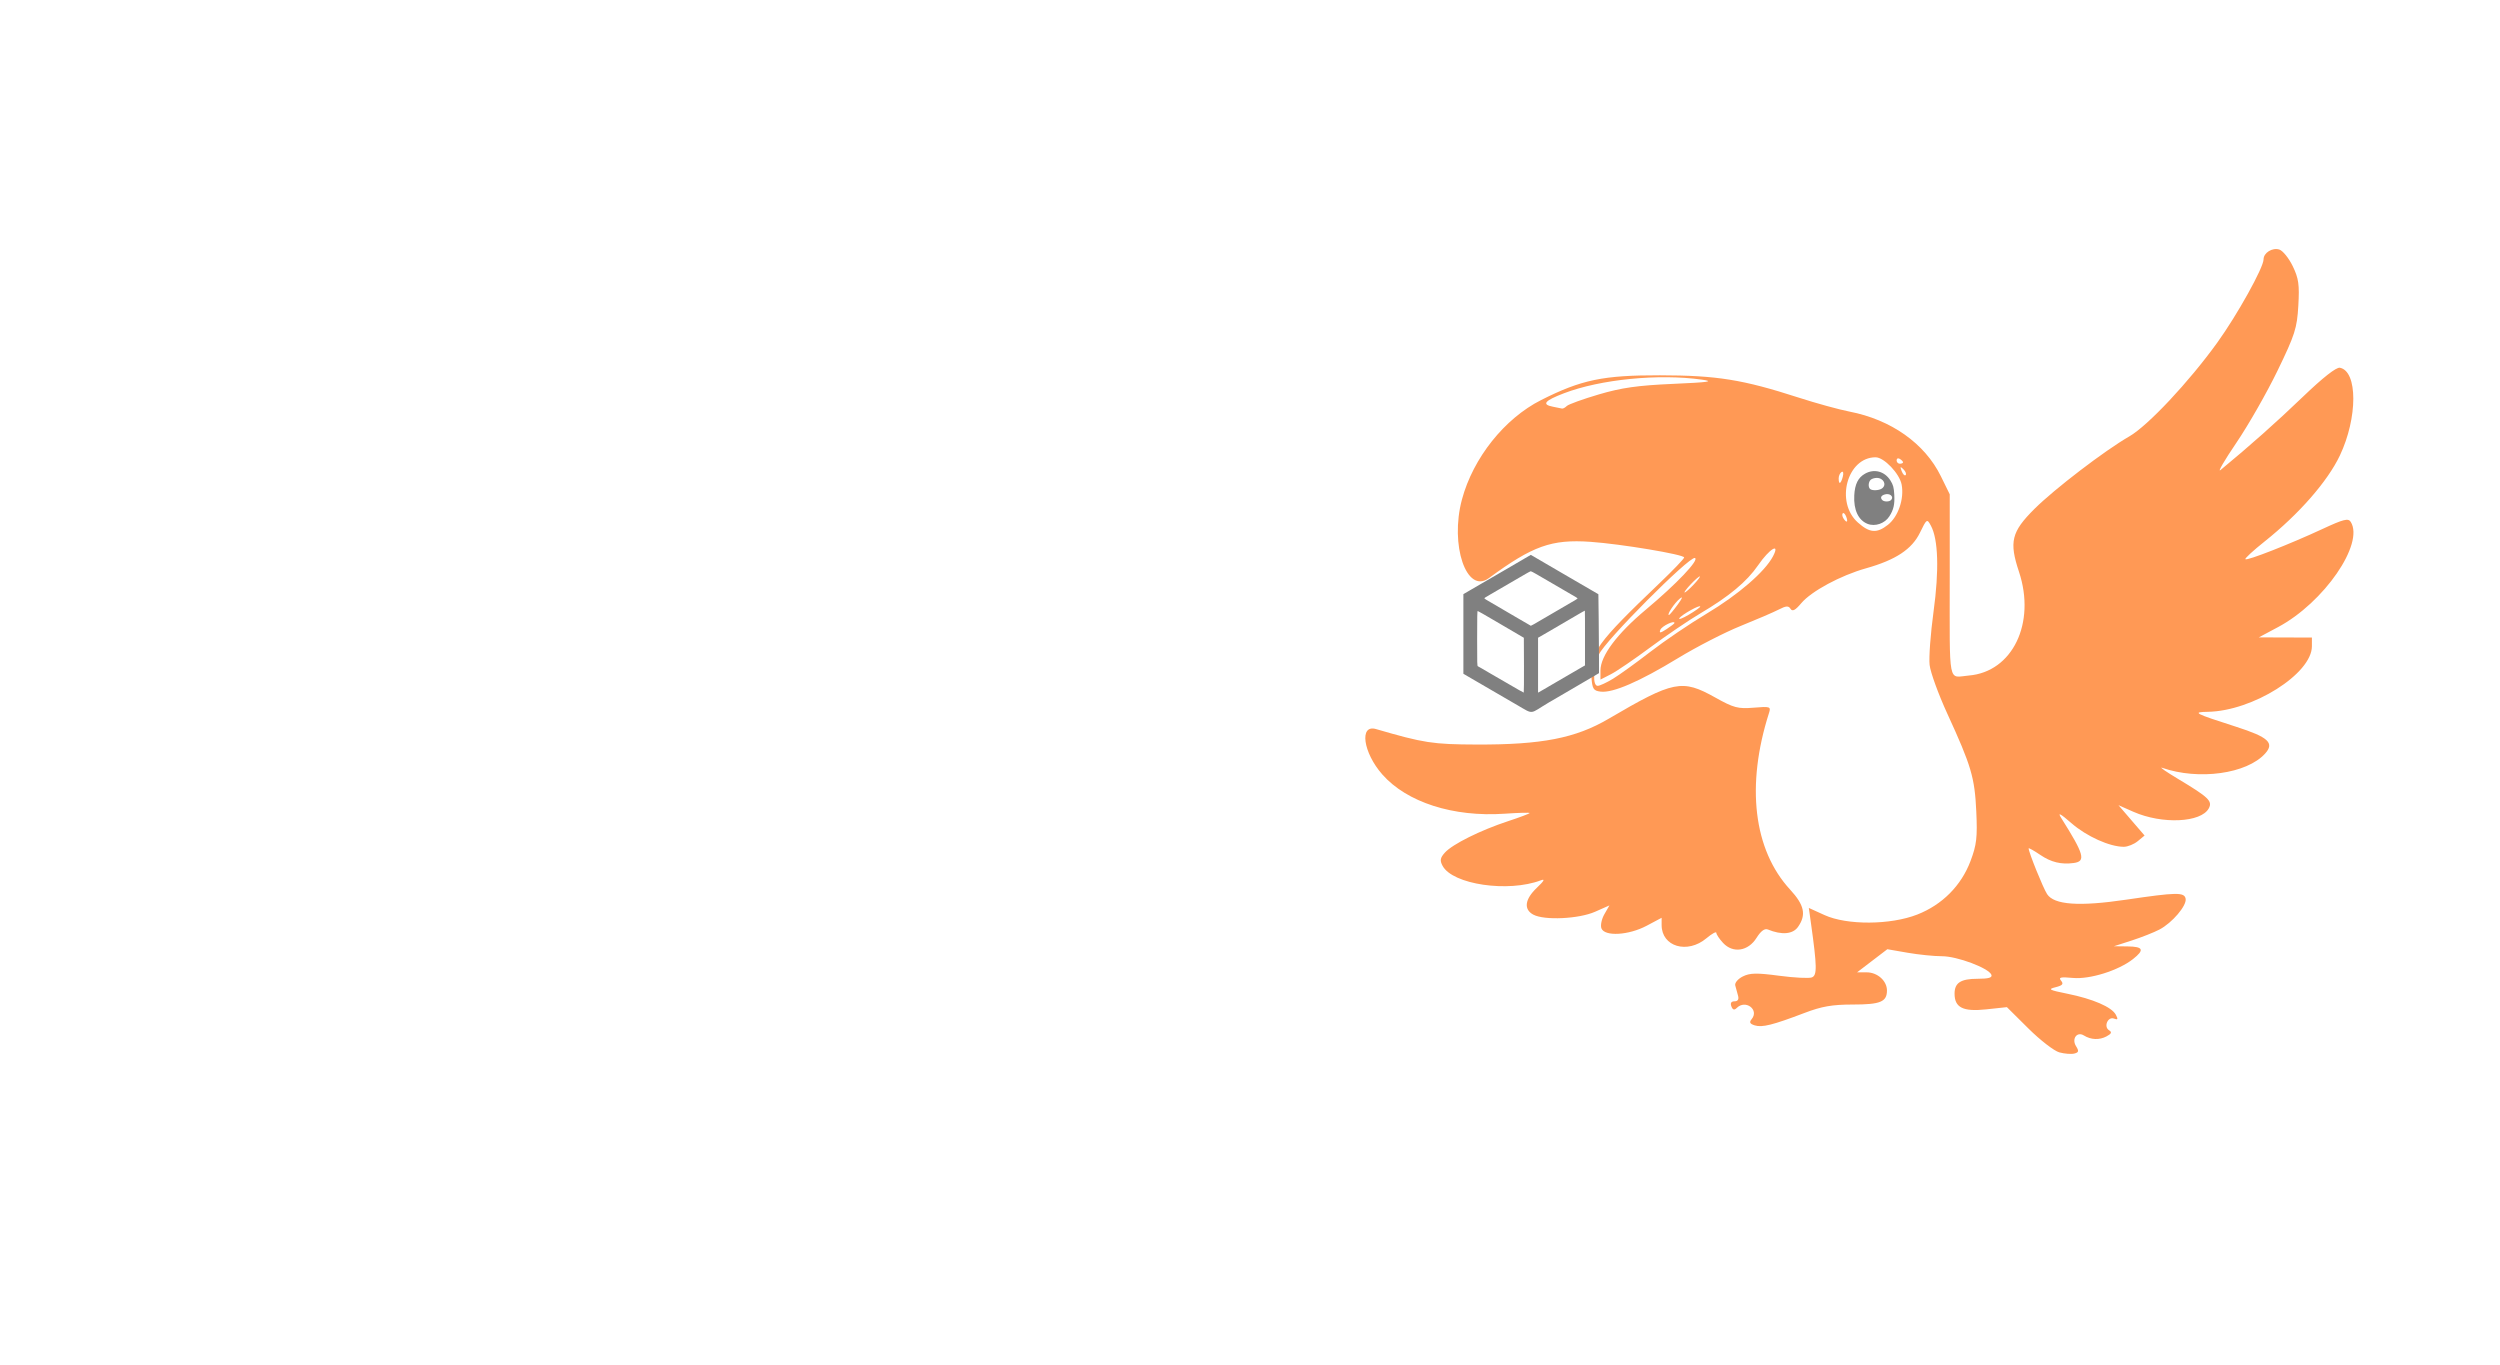
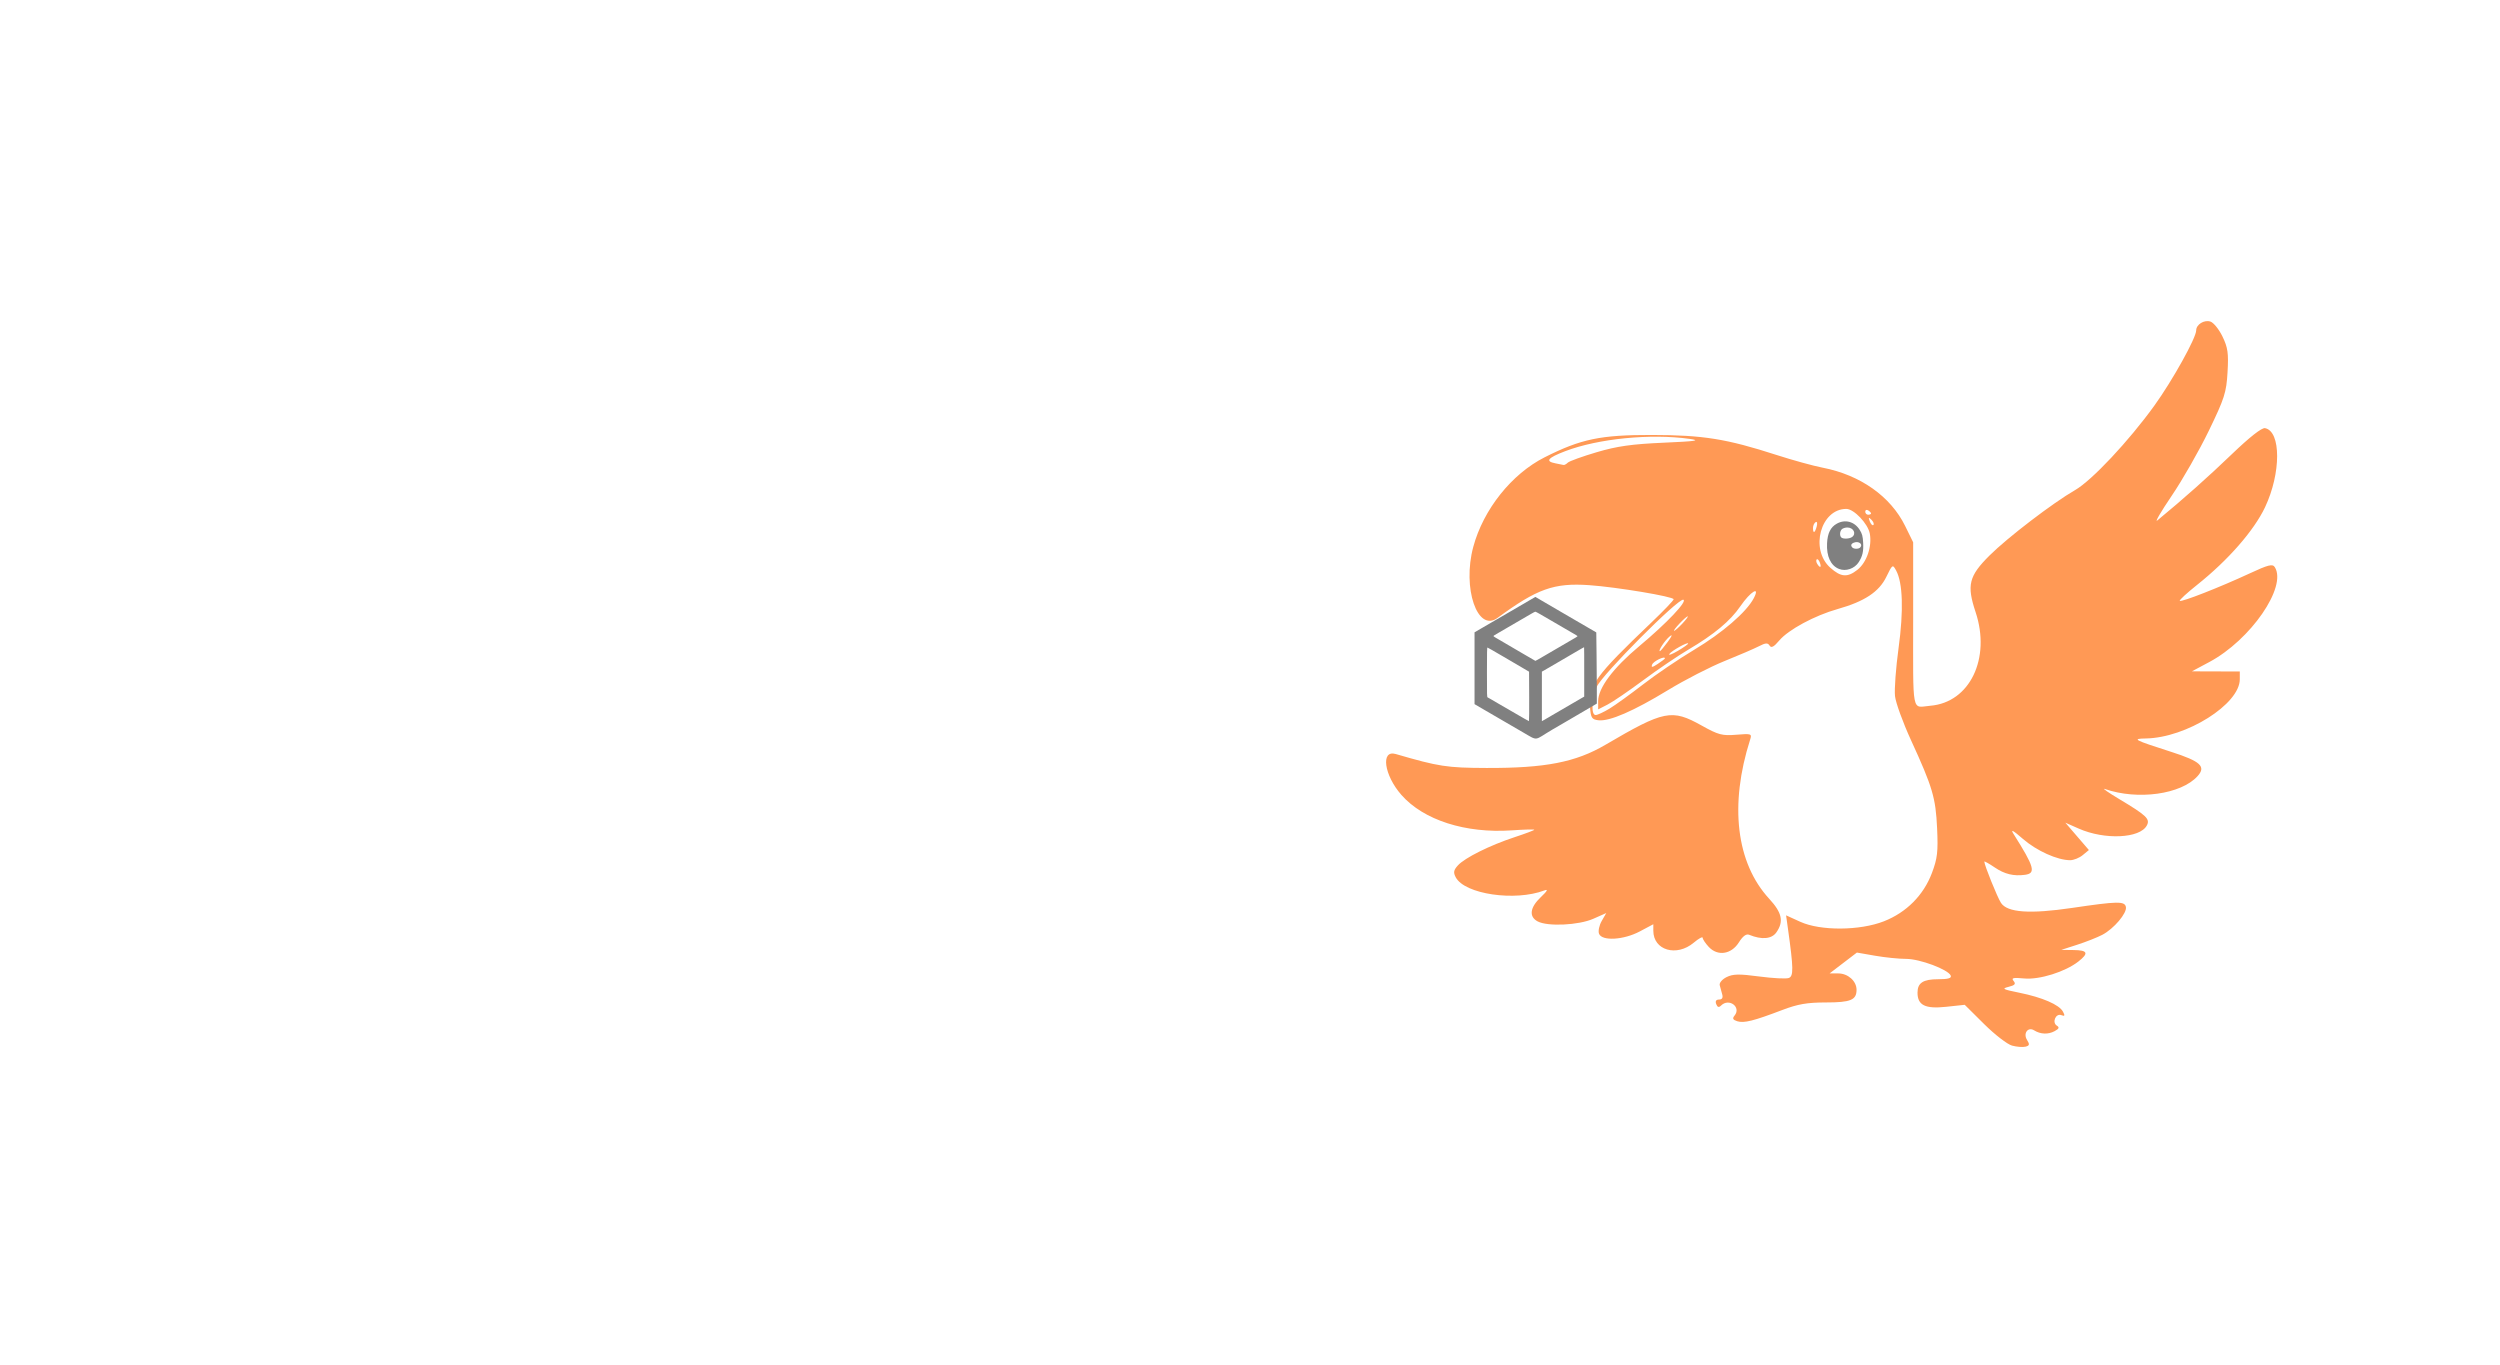
<svg xmlns="http://www.w3.org/2000/svg" width="5987" height="3267" viewBox="0 0 1584.06 864.394" version="1.1" id="svg8">
  <defs id="defs2" />
  <g id="layer1" transform="translate(0,567.3938)">
-     <path style="fill:#ff9955;fill-opacity:1;stroke-width:2.04" d="m 1304.87,99.428 c -3.296,-0.892 -12.126,-7.708 -19.62,-15.145 l -13.627,-13.522 -13.178,1.411 c -14.582,1.562 -19.989,-1.129 -19.989,-9.946 0,-6.908 3.923,-9.441 14.622,-9.441 6.962,0 9.438,-0.725 8.712,-2.55 -1.688,-4.245 -21.722,-11.754 -31.326,-11.741 -4.956,0.006 -14.768,-0.99 -21.803,-2.215 l -12.792,-2.228 -9.595,7.327 -9.595,7.327 h 6.096 c 6.82,0 12.847,5.386 12.847,11.481 0,7.204 -4.144,8.916 -21.582,8.916 -13.074,0 -19.721,1.156 -30.697,5.341 -20.069,7.65 -26.856,9.343 -31.526,7.861 -3.086,-0.98 -3.57,-1.965 -1.934,-3.936 4.968,-5.986 -3.898,-12.639 -9.448,-7.089 -1.542,1.543 -2.534,1.245 -3.403,-1.02 -0.796,-2.074 -0.092,-3.197 2.007,-3.197 2.104,0 2.881,-1.247 2.224,-3.569 -0.555,-1.963 -1.351,-4.885 -1.768,-6.493 -0.424,-1.624 1.709,-4.154 4.793,-5.693 4.511,-2.25 8.824,-2.334 22.998,-0.448 9.596,1.277 18.929,1.753 20.741,1.058 3.394,-1.303 3.307,-6.689 -0.555,-34.326 l -1.356,-9.697 9.967,4.537 c 14.212,6.47 41.753,6.313 58.729,-0.335 15.835,-6.201 27.881,-18.31 33.77,-33.951 3.858,-10.247 4.402,-14.945 3.637,-31.425 -0.998,-21.5 -3.171,-28.839 -18.323,-61.849 -5.659,-12.329 -10.722,-26.254 -11.25,-30.944 -0.532,-4.69 0.601,-19.92 2.502,-33.845 3.592,-26.263 2.983,-45.778 -1.7,-54.415 -2.442,-4.504 -2.616,-4.391 -6.91,4.447 -5.106,10.51 -15.342,17.274 -34.172,22.582 -16.172,4.558 -34.658,14.525 -41.067,22.142 -3.763,4.471 -5.598,5.434 -6.764,3.547 -1.274,-2.062 -2.796,-1.971 -7.48,0.448 -3.234,1.671 -14.116,6.357 -24.183,10.415 -10.067,4.058 -27.965,13.261 -39.774,20.451 -24.243,14.762 -41.07,22.048 -48.832,21.146 -4.613,-0.537 -5.35,-1.68 -5.894,-9.146 -1.115,-15.345 3.511,-21.737 43.055,-59.482 8.633,-8.241 15.697,-15.611 15.697,-16.379 0,-1.883 -40.09,-8.581 -59.375,-9.919 -24.691,-1.713 -36.553,2.527 -64.388,23.015 -14.116,10.39 -24.815,-20.952 -17.025,-49.878 7.087,-26.317 26.952,-51.256 50.164,-62.973 25.502,-12.873 39.308,-15.747 75.328,-15.682 36.066,0.062 52.447,2.698 87.706,14.092 11.218,3.625 25.751,7.628 32.293,8.896 26.407,5.115 47.741,20.186 57.921,40.915 l 5.651,11.507 v 52.012 c 0,70.767 -1.287,63.925 12.071,62.817 27.698,-2.297 42.635,-33.205 31.793,-65.786 -6.318,-18.982 -4.768,-25.266 9.81,-39.791 12.664,-12.618 44.653,-37.069 60.108,-45.944 11.746,-6.745 37.718,-34.428 55.71,-59.381 12.691,-17.603 29.357,-47.582 29.357,-52.812 0,-4.127 5.576,-7.6 9.965,-6.207 2.223,0.705 6.052,5.437 8.51,10.515 3.765,7.778 4.325,11.73 3.551,25.086 -0.827,14.291 -2.125,18.347 -13.172,41.156 -6.74,13.916 -18.483,34.481 -26.094,45.7 -7.611,11.218 -12.123,18.982 -10.027,17.252 18.632,-15.375 35.464,-30.342 52.216,-46.432 12.606,-12.109 21.147,-18.816 23.405,-18.381 11.358,2.187 11.337,31.648 0,55.602 -7.807,16.439 -26.01,37.232 -47.714,54.503 -7.162,5.7 -12.639,10.747 -12.171,11.216 1.085,1.085 28.16,-9.533 48.94,-19.192 13.309,-6.186 16.264,-6.928 17.816,-4.475 8.759,13.843 -16.999,51.163 -46.01,66.663 l -12.238,6.539 16.827,0.054 16.828,0.054 v 5.483 c 0,17.454 -37.546,41.103 -65.995,41.568 -10.063,0.164 -8.586,0.944 17.874,9.438 20.591,6.61 24.572,10.281 18.464,17.029 -11.62,12.841 -42.066,17.055 -65.189,9.023 -2.243,-0.779 2.346,2.429 10.199,7.131 19.19,11.489 21.77,13.961 19.326,18.525 -4.871,9.103 -29.627,10.232 -47.827,2.181 l -9.429,-4.171 8.277,9.617 8.276,9.617 -4.325,3.569 c -2.379,1.963 -6.355,3.569 -8.835,3.569 -8.934,0 -23.556,-6.589 -33.157,-14.941 -7.145,-6.216 -8.919,-7.138 -6.57,-3.416 14.636,23.183 15.856,27.565 7.973,28.627 -7.91,1.065 -14.316,-0.483 -21.132,-5.109 -4.083,-2.771 -7.424,-4.641 -7.424,-4.156 0,2.376 9.149,25.046 11.685,28.953 4.443,6.846 20.245,7.969 50.08,3.558 31.976,-4.727 36.885,-4.811 37.717,-0.643 0.859,4.304 -8.498,15.326 -16.607,19.562 -3.512,1.835 -11.434,4.965 -17.604,6.956 l -11.218,3.62 8.669,0.109 c 9.973,0.126 10.843,2.183 3.4,8.037 -9.213,7.247 -27.372,12.94 -38.076,11.937 -7.831,-0.734 -9.264,-0.395 -7.469,1.768 1.719,2.071 0.922,3.002 -3.529,4.119 -5.035,1.264 -4.108,1.775 7.469,4.113 16.231,3.279 28.122,8.422 30.727,13.289 1.547,2.892 1.309,3.417 -1.127,2.482 -3.922,-1.505 -6.758,5.15 -3.145,7.383 1.951,1.206 1.541,2.188 -1.62,3.879 -4.508,2.412 -9.889,2.193 -14.344,-0.586 -4.339,-2.706 -7.888,2.109 -4.983,6.761 1.957,3.134 1.765,3.979 -1.071,4.705 -1.901,0.486 -6.154,0.154 -9.451,-0.738 z M 1022.008,-137.298 c 4.059,-2.459 14.723,-10.151 23.698,-17.092 8.974,-6.942 25.036,-17.832 35.694,-24.201 19.96,-11.928 36.869,-26.534 41.997,-36.278 4.768,-9.058 -2.179,-4.886 -9.443,5.671 -7.14,10.378 -18.363,19.724 -36.634,30.506 -7.292,4.303 -21.519,13.962 -31.614,21.464 -10.097,7.502 -21.34,15.167 -24.986,17.034 l -6.629,3.394 v -5.772 c 0,-9.232 10.47,-23.248 28.833,-38.596 19.361,-16.183 34.05,-31.661 31.008,-32.675 -3.549,-1.183 -57.342,52.903 -60.765,61.096 -3.691,8.833 -4.162,19.922 -0.847,19.922 1.271,0 5.63,-2.012 9.689,-4.471 z m 38.994,-35.346 c 0,-1.93 -8.067,1.963 -8.975,4.331 -0.861,2.243 -0.01,2.149 3.938,-0.436 2.771,-1.815 5.037,-3.568 5.037,-3.895 z m 16.318,-10.409 c 0,-1.449 -11.885,5.172 -13.251,7.382 -0.701,1.132 1.996,0.13 5.99,-2.227 3.993,-2.356 7.261,-4.676 7.261,-5.155 z m -14.272,-1.276 c 3.003,-4.102 3.496,-5.527 1.292,-3.737 -3.344,2.716 -8.401,10.366 -6.853,10.366 0.393,0 2.892,-2.983 5.56,-6.629 z m 10.192,-12.748 c 2.635,-2.805 4.332,-5.099 3.771,-5.099 -0.563,0 -3.175,2.295 -5.81,5.099 -2.634,2.805 -4.331,5.099 -3.771,5.099 0.563,0 3.176,-2.295 5.81,-5.099 z m 122.979,-37.766 c 6.535,-5.141 10.406,-16.456 8.714,-25.474 -1.313,-6.996 -11.157,-17.327 -16.511,-17.327 -18.008,0 -25.734,28.363 -11.252,41.304 7.471,6.676 12.012,7.033 19.048,1.498 z m -26.409,-5.155 c -0.663,-1.731 -1.646,-2.71 -2.18,-2.175 -0.532,0.535 -0.37,1.951 0.37,3.148 2.011,3.254 3.187,2.622 1.808,-0.972 z m -2.152,-25.411 c 0.586,-2.245 0.239,-3.568 -0.782,-2.939 -1.018,0.628 -1.849,2.466 -1.849,4.082 0,4.222 1.386,3.62 2.631,-1.143 z m 38.416,-4.621 c -2.014,-1.999 -2.249,-1.765 -1.142,1.142 0.763,2.012 1.907,3.144 2.534,2.516 0.632,-0.628 0,-2.274 -1.392,-3.657 z m -0.254,-4.435 c 0,-0.495 -0.918,-1.467 -2.04,-2.16 -1.122,-0.693 -2.04,-0.288 -2.04,0.899 0,1.188 0.918,2.16 2.04,2.16 1.122,0 2.04,-0.405 2.04,-0.899 z m -213.045,-35.689 c 1.066,-1.053 10.199,-4.352 20.296,-7.332 14.323,-4.228 24.631,-5.694 46.912,-6.67 22.874,-1.003 26.526,-1.538 18.357,-2.688 -27.404,-3.858 -64.271,-0.21 -87.422,8.649 -12.315,4.713 -14.254,7.101 -6.913,8.515 2.525,0.486 5.094,1.009 5.712,1.162 0.617,0.153 1.994,-0.584 3.059,-1.636 z m 99.01,340.233 c -2.347,-2.519 -4.267,-5.406 -4.267,-6.416 0,-1.01 -2.824,0.54 -6.275,3.444 -12.08,10.165 -28.399,5.353 -28.399,-8.374 v -4.588 l -9.482,5.042 c -11.417,6.071 -26.632,6.94 -28.666,1.639 -0.717,-1.872 0.131,-5.908 1.889,-8.969 l 3.194,-5.566 -9.094,4.023 c -10.305,4.559 -32.133,5.58 -39.137,1.832 -6.252,-3.346 -5.399,-9.783 2.259,-17.036 4.561,-4.32 5.356,-5.795 2.55,-4.728 -20.707,7.87 -55.969,2.677 -62.313,-9.178 -1.813,-3.388 -1.522,-5.049 1.469,-8.361 4.827,-5.345 22.512,-14.151 39.937,-19.885 7.572,-2.492 13.768,-4.828 13.768,-5.192 0,-0.363 -7.139,-0.171 -15.866,0.427 -32.523,2.229 -61.939,-7.214 -77.483,-24.872 -12.205,-13.866 -14.724,-31.883 -4.021,-28.766 30.375,8.848 35.965,9.708 63.715,9.81 41.322,0.15 62.705,-4.014 83.627,-16.286 41.322,-24.24 46.569,-25.29 67.608,-13.524 11.741,6.566 14.429,7.28 24.327,6.459 10.532,-0.873 11.055,-0.695 9.769,3.327 -14.707,45.994 -9.841,86.754 13.361,111.925 9.053,9.821 10.366,15.998 5.025,23.625 -3.28,4.684 -10.306,5.294 -19.125,1.661 -2.025,-0.834 -4.448,0.957 -7.165,5.298 -5.324,8.504 -14.927,9.966 -21.203,3.23 z" id="path4524" />
-     <path style="opacity:1;fill:#808080;fill-opacity:1;fill-rule:nonzero;stroke:#000000;stroke-width:1.615;stroke-linecap:round;stroke-linejoin:round;stroke-miterlimit:4;stroke-dasharray:none;stroke-dashoffset:0;stroke-opacity:0;paint-order:stroke markers fill" d="m 1183.317,-235.47 c -5.838,-2.316 -8.891,-8.869 -8.41,-18.049 0.37,-7.111 2.447,-11.282 6.834,-13.747 5.852,-3.289 12.456,-1.493 16.118,4.384 1.709,2.743 2.135,4.326 2.401,8.912 0.353,6.122 -0.427,9.555 -3.13,13.763 -2.918,4.541 -9.026,6.636 -13.813,4.737 z m 14.814,-15.015 c 2.276,-2.276 -0.861,-4.797 -4.329,-3.479 -2.069,0.787 -2.474,2.088 -1.083,3.479 1.101,1.102 4.311,1.102 5.412,0 z m -5.714,-7.376 c 3.273,-2.292 1.111,-6.726 -3.279,-6.726 -1.378,0 -3.091,0.53 -3.807,1.179 -1.478,1.339 -1.725,4.524 -0.444,5.801 1.211,1.21 5.657,1.06 7.534,-0.254 z" id="path4526" />
-     <path style="fill:#808080;stroke-width:0.286" d="m 961.259,-120.678 c -1.415,-0.817 -6.947,-4.034 -12.294,-7.15 -5.346,-3.116 -10.879,-6.331 -12.294,-7.146 -1.415,-0.815 -4.117,-2.387 -6.004,-3.493 l -3.431,-2.011 v -25.23 -25.231 l 4.432,-2.577 c 2.438,-1.417 5.654,-3.289 7.148,-4.159 2.402,-1.399 3.909,-2.272 7.005,-4.057 2.145,-1.236 13.028,-7.581 14.438,-8.417 0.865,-0.513 3.404,-1.996 5.641,-3.297 l 4.07,-2.365 3.794,2.21 c 6.277,3.657 7.269,4.236 13.515,7.887 3.302,1.93 8.256,4.815 11.008,6.41 2.751,1.596 7.137,4.145 9.746,5.665 l 4.742,2.763 0.193,15.487 c 0.108,8.518 0.193,19.767 0.193,24.998 v 9.51 l -1.643,0.977 c -2.416,1.436 -9.074,5.338 -16.226,9.509 -3.459,2.018 -7.384,4.309 -8.721,5.09 -1.337,0.782 -3.588,2.089 -5.003,2.904 -12.724,7.541 -9.353,8.044 -20.3,1.723 z m 4.363,-25.237 -0.077,-17.369 -3.663,-2.144 c -5.012,-2.934 -11.46,-6.714 -14.392,-8.434 -7.136,-4.19 -10.81,-6.287 -11.18,-6.383 -0.285,-0.077 -0.355,3.543 -0.355,17.378 0,16.377 0,17.483 0.501,17.658 0.278,0.103 1.326,0.689 2.334,1.303 1.008,0.614 3.131,1.858 4.717,2.764 1.587,0.906 5.715,3.296 9.175,5.311 9.829,5.724 12.563,7.28 12.797,7.283 0.116,0.002 0.185,-7.813 0.146,-17.366 z m 12.936,15.114 c 1.494,-0.881 2.94,-1.731 3.214,-1.889 1.692,-0.976 9.64,-5.605 13.512,-7.868 2.516,-1.471 5.572,-3.247 6.791,-3.946 l 2.216,-1.272 v -17.308 c 0,-9.519 0,-17.343 -0.085,-17.386 -0.077,-0.039 -2.069,1.09 -4.503,2.517 -2.434,1.427 -4.811,2.817 -5.283,3.088 -0.47,0.271 -4.653,2.717 -9.293,5.435 -4.639,2.717 -8.917,5.204 -9.506,5.525 l -1.072,0.584 v 17.398 17.398 l 0.64,-0.337 c 0.355,-0.185 1.866,-1.058 3.36,-1.939 z m -6.862,-40.963 c 2.24,-1.272 4.361,-2.503 4.861,-2.823 0.632,-0.402 15.606,-9.143 19.299,-11.264 0.316,-0.181 1.311,-0.754 2.216,-1.274 0.904,-0.52 1.58,-1.05 1.502,-1.177 -0.123,-0.197 -1.348,-0.946 -4.003,-2.446 -0.316,-0.178 -2.952,-1.715 -5.861,-3.416 -2.909,-1.701 -7.22,-4.211 -9.578,-5.578 -2.359,-1.367 -5.537,-3.212 -7.061,-4.1 -1.525,-0.888 -2.94,-1.607 -3.145,-1.598 -0.208,0.008 -1.624,0.749 -3.152,1.644 -3.389,1.984 -21.251,12.376 -22.453,13.063 -2.99,1.711 -3.788,2.222 -3.788,2.427 0,0.133 0.547,0.555 1.216,0.94 3.376,1.944 12.401,7.223 19.799,11.582 4.561,2.687 8.356,4.891 8.434,4.898 0.085,0.008 0.851,-0.389 1.716,-0.879 z" id="path4543" />
+     <path style="fill:#ff9955;fill-opacity:1;stroke-width:1.84" d="m 1274.88,95.133 c -2.973,-0.805 -10.936,-6.951 -17.695,-13.659 l -12.29,-12.195 -11.885,1.273 c -13.152,1.408 -18.028,-1.018 -18.028,-8.97 0,-6.23 3.538,-8.514 13.187,-8.514 6.279,0 8.512,-0.654 7.857,-2.299 -1.522,-3.829 -19.59,-10.6 -28.252,-10.588 -4.47,0.005 -13.318,-0.893 -19.663,-1.998 l -11.536,-2.009 -8.654,6.608 -8.654,6.608 h 5.498 c 6.151,0 11.587,4.857 11.587,10.354 0,6.497 -3.738,8.041 -19.464,8.041 -11.791,0 -17.785,1.043 -27.685,4.817 -18.099,6.9 -24.221,8.426 -28.432,7.089 -2.783,-0.883 -3.22,-1.772 -1.744,-3.55 4.48,-5.399 -3.515,-11.398 -8.521,-6.393 -1.391,1.391 -2.286,1.123 -3.069,-0.92 -0.718,-1.87 -0.083,-2.883 1.81,-2.883 1.897,0 2.598,-1.124 2.006,-3.219 -0.501,-1.771 -1.218,-4.406 -1.594,-5.856 -0.383,-1.464 1.541,-3.747 4.322,-5.134 4.068,-2.029 7.958,-2.105 20.742,-0.404 8.654,1.152 17.071,1.581 18.705,0.954 3.061,-1.175 2.983,-6.032 -0.501,-30.958 l -1.223,-8.745 8.989,4.092 c 12.818,5.835 37.656,5.693 52.966,-0.302 14.281,-5.592 25.145,-16.513 30.456,-30.619 3.48,-9.241 3.97,-13.479 3.28,-28.341 -0.9,-19.39 -2.86,-26.009 -16.525,-55.78 -5.104,-11.119 -9.67,-23.678 -10.146,-27.907 -0.48,-4.23 0.542,-17.965 2.257,-30.524 3.24,-23.686 2.69,-41.286 -1.533,-49.075 -2.202,-4.062 -2.36,-3.96 -6.232,4.011 -4.605,9.479 -13.836,15.579 -30.819,20.366 -14.585,4.111 -31.257,13.1 -37.037,19.969 -3.393,4.033 -5.048,4.901 -6.1,3.199 -1.149,-1.86 -2.522,-1.778 -6.746,0.404 -2.917,1.507 -12.731,5.733 -21.81,9.393 -9.079,3.66 -25.221,11.959 -35.871,18.444 -21.864,13.313 -37.039,19.885 -44.04,19.071 -4.16,-0.484 -4.825,-1.515 -5.315,-8.248 -1.006,-13.84 3.166,-19.604 38.83,-53.645 7.786,-7.432 14.156,-14.079 14.156,-14.771 0,-1.699 -36.156,-7.739 -53.549,-8.945 -22.268,-1.545 -32.966,2.279 -58.069,20.756 -12.731,9.371 -22.38,-18.896 -15.355,-44.983 6.392,-23.735 24.308,-46.226 45.241,-56.793 22.999,-11.61 35.45,-14.202 67.936,-14.143 32.527,0.056 47.301,2.433 79.1,12.709 10.117,3.269 23.224,6.88 29.124,8.023 23.815,4.613 43.056,18.205 52.237,36.9 l 5.096,10.378 v 46.908 c 0,63.823 -1.161,57.652 10.886,56.653 24.98,-2.072 38.451,-29.946 28.673,-59.33 -5.698,-17.12 -4.3,-22.787 8.847,-35.886 11.421,-11.38 40.271,-33.432 54.21,-41.435 10.594,-6.083 34.017,-31.05 50.243,-53.554 11.446,-15.875 26.476,-42.913 26.476,-47.629 0,-3.722 5.029,-6.854 8.987,-5.598 2.005,0.636 5.458,4.904 7.675,9.483 3.396,7.014 3.9,10.579 3.203,22.624 -0.746,12.889 -1.917,16.546 -11.88,37.117 -6.079,12.551 -16.669,31.098 -23.533,41.215 -6.864,10.117 -10.934,17.119 -9.043,15.559 16.804,-13.866 31.984,-27.364 47.092,-41.876 11.369,-10.92 19.072,-16.97 21.108,-16.577 10.243,1.973 10.224,28.543 0,50.145 -7.041,14.826 -23.457,33.579 -43.031,49.154 -6.46,5.14 -11.399,9.692 -10.976,10.115 0.978,0.978 25.396,-8.598 44.138,-17.309 12.003,-5.579 14.668,-6.248 16.068,-4.036 7.899,12.485 -15.331,46.142 -41.495,60.121 l -11.037,5.897 15.176,0.049 15.177,0.049 v 4.945 c 0,15.742 -33.862,37.07 -59.519,37.489 -9.076,0.148 -7.744,0.852 16.12,8.512 18.57,5.961 22.161,9.272 16.652,15.358 -10.48,11.581 -37.938,15.381 -58.792,8.137 -2.023,-0.703 2.116,2.191 9.198,6.431 17.307,10.362 19.633,12.591 17.43,16.707 -4.393,8.209 -26.72,9.227 -43.134,1.967 l -8.504,-3.762 7.464,8.673 7.464,8.673 -3.901,3.219 c -2.146,1.771 -5.732,3.219 -7.968,3.219 -8.057,0 -21.244,-5.942 -29.903,-13.475 -6.444,-5.606 -8.044,-6.438 -5.925,-3.081 13.199,20.908 14.3,24.86 7.191,25.818 -7.133,0.961 -12.912,-0.436 -19.058,-4.608 -3.682,-2.499 -6.695,-4.186 -6.695,-3.748 0,2.143 8.251,22.588 10.538,26.112 4.007,6.174 18.259,7.187 45.165,3.209 28.838,-4.264 33.265,-4.339 34.016,-0.58 0.774,3.882 -7.664,13.822 -14.977,17.642 -3.168,1.655 -10.312,4.478 -15.877,6.273 l -10.117,3.265 7.818,0.099 c 8.995,0.114 9.779,1.968 3.066,7.249 -8.309,6.536 -24.686,11.67 -34.339,10.765 -7.062,-0.662 -8.355,-0.356 -6.736,1.594 1.55,1.868 0.832,2.708 -3.182,3.715 -4.541,1.14 -3.705,1.6 6.736,3.71 14.639,2.958 25.362,7.595 27.712,11.985 1.395,2.608 1.181,3.082 -1.016,2.239 -3.538,-1.357 -6.095,4.645 -2.837,6.659 1.76,1.088 1.39,1.973 -1.461,3.499 -4.065,2.176 -8.919,1.978 -12.937,-0.528 -3.913,-2.441 -7.114,1.902 -4.494,6.097 1.765,2.827 1.592,3.588 -0.966,4.243 -1.714,0.439 -5.55,0.139 -8.523,-0.665 z M 1019.775,-118.362 c 3.66,-2.218 13.278,-9.155 21.372,-15.415 8.093,-6.26 22.579,-16.082 32.191,-21.826 18.002,-10.758 33.251,-23.93 37.876,-32.718 4.3,-8.169 -1.965,-4.407 -8.516,5.114 -6.439,9.36 -16.561,17.788 -33.039,27.512 -6.576,3.881 -19.407,12.592 -28.512,19.357 -9.106,6.766 -19.246,13.679 -22.535,15.362 l -5.979,3.061 v -5.206 c 0,-8.326 9.443,-20.966 26.004,-34.808 17.461,-14.595 30.708,-28.554 27.965,-29.469 -3.201,-1.067 -51.715,47.711 -54.802,55.1 -3.329,7.967 -3.754,17.967 -0.764,17.967 1.146,0 5.077,-1.815 8.738,-4.032 z m 35.168,-31.878 c 0,-1.74 -7.276,1.77 -8.094,3.906 -0.777,2.023 -0.01,1.938 3.551,-0.393 2.499,-1.637 4.543,-3.218 4.543,-3.513 z m 14.716,-9.387 c 0,-1.307 -10.719,4.664 -11.951,6.657 -0.632,1.021 1.8,0.117 5.402,-2.008 3.602,-2.125 6.549,-4.217 6.549,-4.649 z m -12.871,-1.151 c 2.709,-3.699 3.153,-4.984 1.165,-3.37 -3.016,2.45 -7.577,9.349 -6.18,9.349 0.355,0 2.608,-2.69 5.015,-5.979 z m 9.192,-11.497 c 2.376,-2.529 3.907,-4.599 3.401,-4.599 -0.507,0 -2.864,2.069 -5.24,4.599 -2.376,2.529 -3.906,4.599 -3.401,4.599 0.507,0 2.864,-2.069 5.24,-4.599 z m 110.911,-34.06 c 5.894,-4.636 9.385,-14.841 7.859,-22.974 -1.184,-6.309 -10.062,-15.627 -14.891,-15.627 -16.241,0 -23.208,25.579 -10.147,37.25 6.738,6.02 10.834,6.342 17.179,1.351 z m -23.817,-4.649 c -0.598,-1.561 -1.484,-2.444 -1.966,-1.962 -0.48,0.483 -0.334,1.76 0.334,2.839 1.814,2.935 2.874,2.365 1.63,-0.877 z m -1.941,-22.917 c 0.528,-2.025 0.215,-3.218 -0.705,-2.651 -0.918,0.567 -1.668,2.224 -1.668,3.682 0,3.807 1.25,3.264 2.373,-1.031 z m 34.646,-4.167 c -1.817,-1.803 -2.028,-1.592 -1.03,1.03 0.688,1.814 1.719,2.835 2.285,2.269 0.57,-0.567 0,-2.051 -1.256,-3.299 z m -0.229,-4 c 0,-0.446 -0.828,-1.323 -1.839,-1.948 -1.012,-0.625 -1.84,-0.26 -1.84,0.811 0,1.071 0.828,1.948 1.84,1.948 1.012,0 1.839,-0.365 1.839,-0.811 z m -192.139,-32.187 c 0.962,-0.949 9.198,-3.925 18.304,-6.613 12.918,-3.813 22.213,-5.135 42.309,-6.016 20.63,-0.904 23.923,-1.387 16.555,-2.424 -24.715,-3.479 -57.964,-0.19 -78.844,7.801 -11.107,4.25 -12.855,6.404 -6.234,7.679 2.277,0.439 4.594,0.91 5.151,1.048 0.556,0.138 1.798,-0.526 2.759,-1.475 z m 89.294,306.845 c -2.116,-2.271 -3.848,-4.875 -3.848,-5.786 0,-0.911 -2.547,0.487 -5.659,3.106 -10.895,9.167 -25.612,4.827 -25.612,-7.552 v -4.138 l -8.552,4.547 c -10.297,5.475 -24.018,6.259 -25.853,1.478 -0.647,-1.688 0.118,-5.328 1.703,-8.089 l 2.881,-5.019 -8.202,3.628 c -9.293,4.111 -28.98,5.033 -35.296,1.652 -5.639,-3.018 -4.869,-8.823 2.037,-15.364 4.113,-3.896 4.831,-5.226 2.3,-4.264 -18.675,7.098 -50.476,2.414 -56.198,-8.277 -1.635,-3.056 -1.372,-4.553 1.325,-7.54 4.353,-4.821 20.303,-12.762 36.018,-17.934 6.829,-2.247 12.417,-4.354 12.417,-4.682 0,-0.327 -6.439,-0.154 -14.309,0.385 -29.331,2.01 -55.861,-6.506 -69.879,-22.432 -11.007,-12.505 -13.279,-28.755 -3.626,-25.943 27.395,7.98 32.436,8.756 57.463,8.847 37.267,0.136 56.552,-3.62 75.421,-14.688 37.267,-21.861 41.999,-22.808 60.973,-12.197 10.589,5.922 13.013,6.565 21.94,5.825 9.499,-0.788 9.97,-0.627 8.81,3 -13.264,41.481 -8.876,78.24 12.05,100.941 8.164,8.857 9.349,14.428 4.532,21.306 -2.958,4.224 -9.295,4.774 -17.249,1.498 -1.827,-0.752 -4.012,0.863 -6.462,4.778 -4.802,7.669 -13.462,8.988 -19.122,2.913 z" id="path4524" />
+     <path style="opacity:1;fill:#808080;fill-opacity:1;fill-rule:nonzero;stroke:#000000;stroke-width:1.457;stroke-linecap:round;stroke-linejoin:round;stroke-miterlimit:4;stroke-dasharray:none;stroke-dashoffset:0;stroke-opacity:0;paint-order:stroke markers fill" d="m 1165.255,-206.9 c -5.265,-2.088 -8.019,-7.998 -7.585,-16.277 0.334,-6.413 2.207,-10.174 6.164,-12.398 5.277,-2.966 11.234,-1.346 14.536,3.953 1.541,2.473 1.926,3.901 2.165,8.038 0.319,5.521 -0.386,8.618 -2.823,12.412 -2.631,4.096 -8.14,5.985 -12.457,4.272 z m 13.36,-13.542 c 2.053,-2.053 -0.777,-4.326 -3.904,-3.137 -1.866,0.709 -2.231,1.883 -0.977,3.137 0.993,0.994 3.888,0.994 4.881,0 z m -5.153,-6.653 c 2.952,-2.067 1.002,-6.066 -2.957,-6.066 -1.242,0 -2.787,0.478 -3.434,1.063 -1.333,1.207 -1.556,4.08 -0.4,5.232 1.092,1.091 5.102,0.956 6.794,-0.229 z" id="path4526" />
+     <path style="fill:#808080;stroke-width:0.258" d="m 964.988,-103.373 c -1.276,-0.737 -6.266,-3.638 -11.088,-6.448 -4.822,-2.81 -9.812,-5.71 -11.088,-6.445 -1.276,-0.735 -3.713,-2.153 -5.415,-3.15 l -3.095,-1.814 v -22.755 -22.755 l 3.997,-2.324 c 2.198,-1.278 5.099,-2.966 6.446,-3.751 2.166,-1.262 3.525,-2.049 6.318,-3.658 1.934,-1.115 11.75,-6.837 13.021,-7.591 0.78,-0.462 3.07,-1.801 5.088,-2.974 l 3.67,-2.133 3.421,1.994 c 5.661,3.298 6.556,3.82 12.189,7.113 2.978,1.741 7.446,4.342 9.928,5.781 2.481,1.439 6.437,3.738 8.789,5.109 l 4.276,2.492 0.174,13.967 c 0.097,7.682 0.174,17.827 0.174,22.545 v 8.577 l -1.482,0.881 c -2.179,1.295 -8.184,4.814 -14.634,8.576 -3.12,1.82 -6.659,3.886 -7.865,4.591 -1.206,0.705 -3.236,1.884 -4.512,2.619 -11.475,6.801 -8.435,7.254 -18.308,1.554 z m 3.934,-22.76 -0.07,-15.665 -3.303,-1.934 c -4.52,-2.646 -10.336,-6.055 -12.98,-7.607 -6.436,-3.779 -9.749,-5.67 -10.083,-5.756 -0.257,-0.07 -0.32,3.195 -0.32,15.673 0,14.77 0,15.767 0.452,15.925 0.25,0.092 1.196,0.622 2.105,1.175 0.909,0.553 2.824,1.675 4.254,2.493 1.431,0.817 5.154,2.973 8.274,4.79 8.864,5.162 11.331,6.566 11.541,6.569 0.104,0.002 0.167,-7.046 0.132,-15.662 z m 11.666,13.631 c 1.347,-0.795 2.652,-1.561 2.899,-1.704 1.526,-0.88 8.694,-5.055 12.186,-7.096 2.269,-1.327 5.025,-2.928 6.125,-3.559 l 1.998,-1.147 v -15.609 c 0,-8.585 0,-15.641 -0.077,-15.679 -0.069,-0.035 -1.866,0.983 -4.061,2.27 -2.195,1.287 -4.339,2.54 -4.765,2.785 -0.424,0.245 -4.197,2.45 -8.381,4.901 -4.183,2.451 -8.042,4.693 -8.573,4.983 l -0.967,0.527 v 15.691 15.691 l 0.577,-0.304 c 0.32,-0.167 1.682,-0.954 3.03,-1.749 z m -6.189,-36.944 c 2.02,-1.147 3.933,-2.258 4.384,-2.546 0.57,-0.363 14.075,-8.246 17.405,-10.158 0.285,-0.163 1.183,-0.68 1.998,-1.149 0.816,-0.469 1.425,-0.947 1.354,-1.062 -0.111,-0.177 -1.216,-0.853 -3.61,-2.206 -0.285,-0.161 -2.662,-1.547 -5.286,-3.081 -2.624,-1.534 -6.511,-3.798 -8.638,-5.03 -2.127,-1.233 -4.993,-2.897 -6.369,-3.698 -1.375,-0.801 -2.652,-1.45 -2.837,-1.441 -0.188,0.007 -1.464,0.676 -2.843,1.483 -3.056,1.789 -19.165,11.161 -20.249,11.781 -2.697,1.543 -3.417,2.004 -3.417,2.189 0,0.12 0.494,0.501 1.096,0.848 3.045,1.753 11.184,6.514 17.856,10.445 4.113,2.423 7.536,4.411 7.607,4.418 0.076,0.007 0.768,-0.35 1.548,-0.793 z" id="path4543" />
  </g>
</svg>
